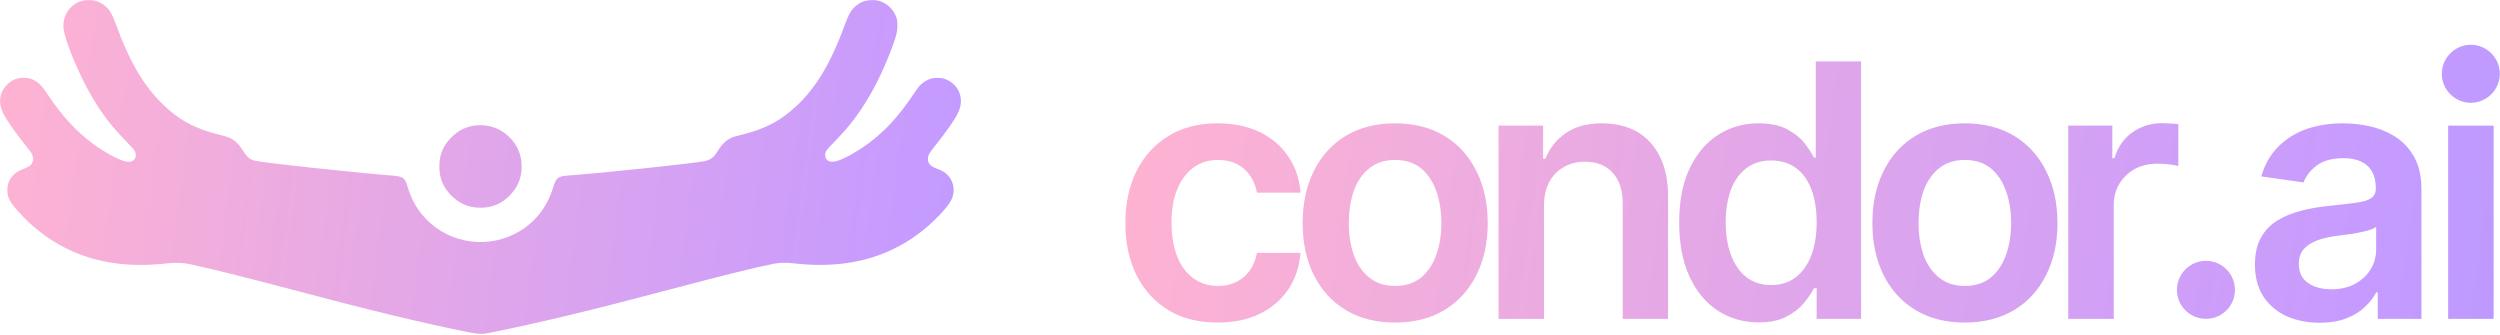
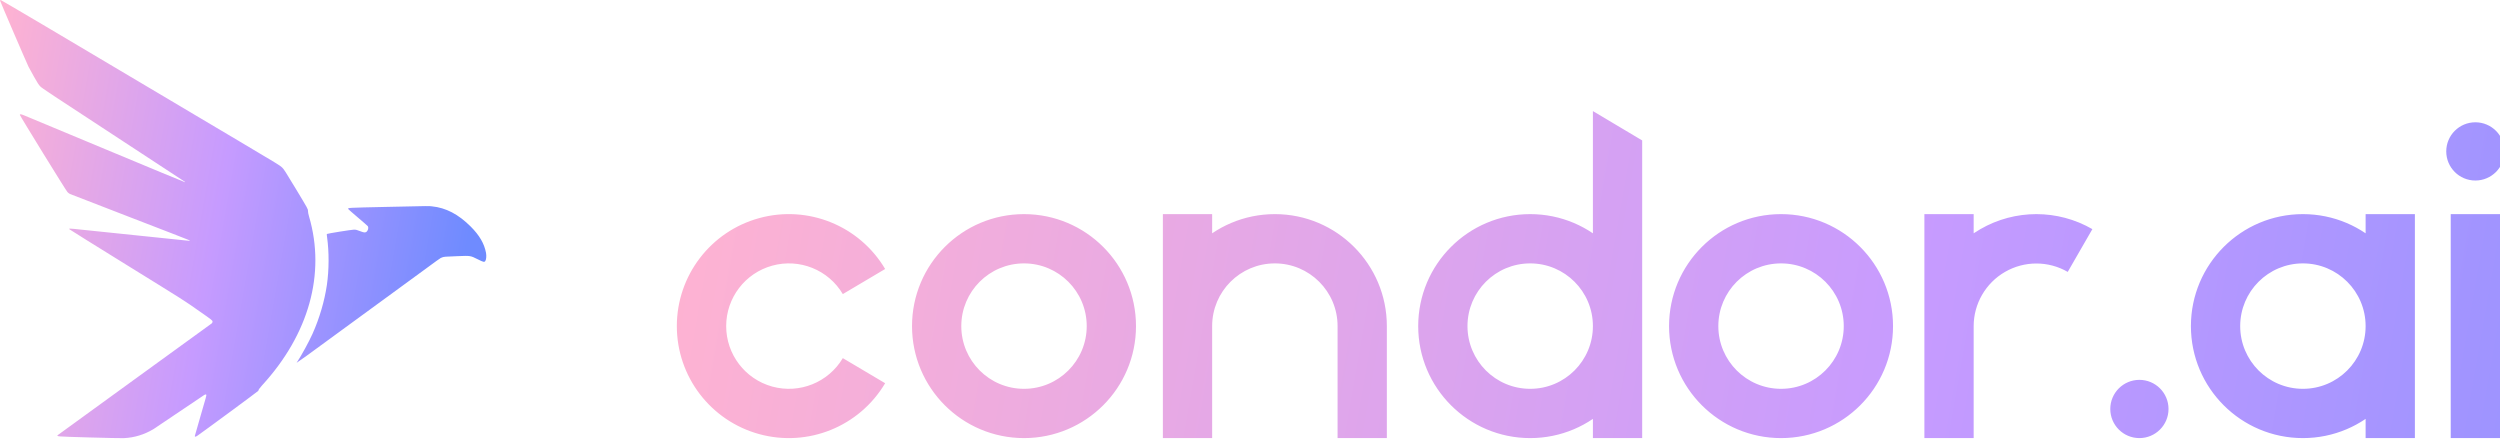
- <svg xmlns="http://www.w3.org/2000/svg" viewBox="0 0 1412.9 188.8" fill="url(#g)" role="img" aria-label="condor.ai">
+ <svg xmlns="http://www.w3.org/2000/svg" viewBox="0 0 1116.2 195.6" fill="url(#g)" role="img" aria-label="condor.ai">
  <defs>
-     <linearGradient id="g" gradientUnits="userSpaceOnUse" x1="0" y1="0" x2="1412.9" y2="188.8">
+     <linearGradient id="g" gradientUnits="userSpaceOnUse" x1="0" y1="0" x2="1116.2" y2="195.6">
      <stop offset="0" stop-color="#FFB3D1" />
      <stop offset="0.5" stop-color="#C69BFF" />
      <stop offset="1" stop-color="#6F8BFF" />
    </linearGradient>
  </defs>
-   <path fill-rule="evenodd" transform="scale(0.7379)" d="M   64.5   0.3 C   54.8   2,   48   10.8,   48.6   20.9 C   49.1   30,   60.2   56.9,   71.1   75.3 C   78.2   87.3,   86   97.4,   96.9   108.5 C   101.3   113.1,   102.6   114.5,   103.2   115.7 C   105.6   120.6,   102.3   124.8,   96.8   123.8 C   91.4   122.8,   80.2   116.8,   70.9   109.9 C   58.3   100.5,   47.9   89.2,   36.8   72.8 C   33.1   67.2,   31.5   65.3,   29.3   63.5 C   25.9   60.8,   22.5   59.6,   18   59.6 C   12.7   59.6,   9.1   61.2,   5.4   64.9 C   -0.7   70.9,   -1.6   79.1,   2.8   87.5 C   5.2   92.1,   12.1   102,   18   109.3 C   23.2   115.8,   23.5   116.2,   24.5   118.2 C   25.6   120.7,   25.7   122.7,   24.7   124.6 C   23.6   126.9,   22.2   127.8,   17   129.8 C   9.8   132.5,   5.6   138.3,   5.6   145.5 C   5.6   151.4,   7.5   154.9,   15.2   163.3 C   23.3   172.3,   34.4   181.2,   44.8   187.1 C   68.8   200.7,   95.8   205.4,   128.1   201.7 C   134.5   201,   139.7   201.2,   144.8   202.2 C   160.7   205.6,   183.5   211.2,   222.8   221.6 C   285   238.1,   318.3   246.1,   357.5   254.2 C   366.3   256,   369.2   256.1,   375.6   254.8 C   413.5   247.1,   450.5   238.3,   513.4   221.6 C   554.1   210.8,   581.4   204.1,   593.2   201.9 C   597.5   201.1,   601.9   201,   608   201.7 C   621.8   203.3,   634.8   203.3,   646.9   201.7 C   670.3   198.7,   691.1   189.6,   708.7   174.9 C   716.5   168.4,   724.5   159.9,   727.7   154.8 C   732.3   147.3,   730.9   138.1,   724.3   132.7 C   722.7   131.4,   720.7   130.3,   717.8   129.3 C   712.5   127.3,   710.7   125.3,   710.7   121.7 C   710.7   119,   711.6   117.3,   717   110.6 C   724.1   101.8,   730.7   92.4,   733.2   87.5 C   735.9   82.4,   736.6   77.6,   735.4   72.9 C   733.9   66.9,   728.7   61.7,   722.5   60.1 C   720.3   59.5,   715.7   59.5,   713.5   60.1 C   709.8   61.1,   706.5   63.2,   703.8   66.3 C   703.1   67.2,   701   70.1,   699.2   72.8 C   688.3   89,   678.2   100,   665.6   109.5 C   658.2   115.1,   647.9   121,   642   123 C   636.2   125,   632.3   123.5,   632   119.1 C   631.9   116.3,   632.6   115.1,   638.9   108.8 C   646.4   101,   649.8   97.1,   654.9   90.3 C   666.5   74.7,   676.6   55.1,   684.4   33.1 C   686.8   26.2,   687.3   24,   687.3   19.8 C   687.4   15.6,   687   14,   685.5   10.9 C   683.6   7.1,   680.4   3.9,   676.6   2 C   673.5   0.5,   671.9   0.1,   668   0.1 C   662.9   0.1,   659.3   1.4,   655.7   4.4 C   652   7.4,   650.2   10.6,   647   19.1 C   635.8   50,   623.4   69.9,   606.3   84.5 C   595.5   93.7,   584.5   99.1,   568.4   103.1 C   565.3   103.8,   562   104.8,   560.9   105.2 C   556.5   107.1,   553.3   110,   550.1   115.1 C   546.9   120.4,   544.4   122.4,   539.8   123.4 C   530.8   125.2,   463.7   132.3,   433.3   134.6 C   427.5   135.1,   425.6   136.8,   423.8   143.1 C   419.1   159.1,   408.8   171.8,   394.3   179.1 C   369.8   191.5,   340.1   185.1,   322.9   163.9 C   318   157.8,   314.6   151.1,   312.2   143.1 C   310.2   136,   308.8   135.1,   299.6   134.4 C   268.7   131.9,   202.6   124.8,   195.3   123.1 C   191.4   122.2,   189   120.2,   185.9   115.1 C   182.7   110,   179.5   107.1,   175.1   105.2 C   174   104.8,   170.7   103.8,   167.6   103.1 C   148.6   98.4,   136.3   91.5,   123.4   78.6 C   109.1   64.1,   99   46.6,   89   19.1 C   85.8   10.5,   83.9   7.3,   80.2   4.3 C   78.4   2.8,   75.3   1.2,   73.1   0.6 C   71.3   0.1,   66.4   -0.1,   64.5   0.3 M   365.1   96 C   357.4   96.7,   351.4   99.6,   345.7   105.2 C   339.3   111.6,   336.5   118.5,   336.5   127.5 C   336.5   136.5,   339.3   143.4,   345.7   149.8 C   352.1   156.1,   359.1   159.1,   368   159.1 C   376.9   159.1,   383.9   156.2,   390.3   149.8 C   396.6   143.4,   399.5   136.5,   399.5   127.5 C   399.6   117.2,   395   108.3,   386.5   101.9 C   380.7   97.5,   372.7   95.3,   365.1   96" />
-   <path transform="translate(635.9 25.2)" d="M  52.3   157.1L  52.3   157.1Q  36   157.1   24.3  150Q  12.6  142.8   6.3  130.1Q  0.1  117.4   0.1  100.9L  0.1  100.9Q  0.1  84.2   6.4  71.5Q  12.8  58.8   24.5  51.6Q  36.2  44.5   52.1  44.5L  52.1  44.5Q  65.5  44.5   75.8  49.3Q  86  54.2   92.1  63.1Q  98.2  71.9   99.1  83.7L  99.1  83.7L  74.5  83.7Q  73.5  78.4   70.7  74.2Q  67.9  70   63.3  67.6Q  58.8  65.2   52.5  65.2L  52.5  65.2Q  44.6  65.2   38.7  69.4Q  32.8  73.7   29.5  81.6Q  26.2  89.5   26.2  100.5L  26.2  100.5Q  26.2  111.6   29.4  119.7Q  32.6  127.8   38.6  132.1Q  44.5  136.4   52.5  136.4L  52.5  136.4Q  61  136.4   66.9  131.5Q  72.8  126.5   74.5  117.7L  74.5  117.7L  99.1  117.7Q  98.2  129.3   92.3  138.2Q  86.3  147.1   76.2  152.1Q  66   157.1   52.3   157.1ZM  152.5   157.1L  152.5   157.1Q  136.5   157.1   124.8  150.1Q  113.1  143.1   106.7  130.4Q  100.3  117.7   100.3  100.9L  100.3  100.9Q  100.3  84   106.7  71.3Q  113.1  58.5   124.8  51.5Q  136.5  44.5   152.5  44.5L  152.5  44.5Q  168.6  44.5   180.3  51.5Q  192  58.5   198.4  71.3Q  204.9  84   204.9  100.9L  204.9  100.9Q  204.9  117.7   198.4  130.4Q  192  143.1   180.3  150.1Q  168.6   157.1   152.5   157.1ZM  152.5  136.4L  152.5  136.4Q  161.4  136.4   167.2  131.7Q  172.9  127   175.8  118.9Q  178.7  110.8   178.7  100.9L  178.7  100.9Q  178.7  90.8   175.8  82.7Q  172.9  74.6   167.2  69.9Q  161.4  65.2   152.5  65.2L  152.5  65.2Q  143.8  65.2   138  69.9Q  132.1  74.6   129.2  82.7Q  126.4  90.8   126.4  100.9L  126.4  100.9Q  126.4  110.8   129.2  118.9Q  132.1  127   138  131.7Q  143.8  136.4   152.5  136.4ZM  236.7  91.1L  236.7  91.1L  236.7   155L  211   155L  211  45.8L  236.2  45.8L  236.2  64.5L  237.5  64.5Q  241.2  55.3   249.2  49.9Q  257.1  44.5   269.4  44.5L  269.4  44.5Q  280.8  44.5   289.2  49.2Q  297.6  54   302.2  63.3Q  306.8  72.5   306.8  85.6L  306.8  85.6L  306.8   155L  281.2   155L  281.2  89.6Q  281.2  78.6   275.5  72.4Q  269.8  66.2   259.9  66.2L  259.9  66.2Q  253.1  66.2   247.9  69.2Q  242.7  72.1   239.7  77.6Q  236.7  83.1   236.7  91.1ZM  358   157L  358   157Q  345.2   157   335  150.4Q  324.8  143.8   319  131.2Q  313.1  118.6   313.1  100.6L  313.1  100.6Q  313.1  82.3   319.1  69.8Q  325.1  57.3   335.3  50.9Q  345.4  44.5   358  44.5L  358  44.5Q  367.7  44.5   373.8  47.7Q  380  50.9   383.7  55.4Q  387.3  60   389.3  63.9L  389.3  63.9L  390.3  63.9L  390.3  9.5L  415.9  9.5L  415.9   155L  390.8   155L  390.8  137.7L  389.3  137.7Q  387.2  141.7   383.5  146.2Q  379.8  150.6   373.6  153.8Q  367.5   157   358   157ZM  365.1  135.9L  365.1  135.9Q  373.4  135.9   379.1  131.4Q  384.8  127   387.8  119Q  390.8  111.1   390.8  100.5L  390.8  100.5Q  390.8  89.9   387.9  82Q  384.9  74.1   379.2  69.8Q  373.4  65.5   365.1  65.5L  365.1  65.5Q  356.7  65.5   350.9  70Q  345.1  74.5   342.2  82.4Q  339.4  90.4   339.4  100.5L  339.4  100.5Q  339.4  110.7   342.3  118.7Q  345.2  126.7   350.9  131.3Q  356.7  135.9   365.1  135.9ZM  474.5   157.1L  474.5   157.1Q  458.5   157.1   446.8  150.1Q  435.1  143.1   428.7  130.4Q  422.3  117.7   422.3  100.9L  422.3  100.9Q  422.3  84   428.7  71.3Q  435.1  58.5   446.8  51.5Q  458.5  44.5   474.5  44.5L  474.5  44.5Q  490.5  44.5   502.3  51.5Q  514  58.5   520.4  71.3Q  526.9  84   526.9  100.9L  526.9  100.9Q  526.9  117.7   520.4  130.4Q  514  143.1   502.3  150.1Q  490.5   157.1   474.5   157.1ZM  474.5  136.4L  474.5  136.4Q  483.4  136.4   489.2  131.7Q  494.9  127   497.8  118.9Q  500.7  110.8   500.7  100.9L  500.7  100.9Q  500.7  90.8   497.8  82.7Q  494.9  74.6   489.2  69.9Q  483.4  65.2   474.5  65.2L  474.5  65.2Q  465.8  65.2   460  69.9Q  454.1  74.6   451.2  82.7Q  448.4  90.8   448.4  100.9L  448.4  100.9Q  448.4  110.8   451.2  118.9Q  454.1  127   460  131.7Q  465.8  136.4   474.5  136.4ZM  558.7   155L  533   155L  533  45.8L  557.9  45.8L  557.9  64.2L  559.1  64.2Q  562  54.6   569.4  49.5Q  576.7  44.4   586.1  44.4L  586.1  44.4Q  588.1  44.4   590.8  44.6Q  593.5  44.7   595.2  45L  595.2  45L  595.2  68.7Q  593.6  68.1   590.1  67.7Q  586.6  67.3   583.3  67.3L  583.3  67.3Q  576.2  67.3   570.6  70.3Q  565.1  73.4   561.9  78.6Q  558.7  83.9   558.7  90.9L  558.7  90.9L  558.7   155ZM  627.2   138.6C  627.2   147.7   619.9   155   610.8   155C  601.8   155   594.4   147.7   594.4   138.6C  594.4   129.6   601.8   122.2   610.8   122.2C  619.9   122.2   627.2   129.6   627.2   138.6ZM  675.1   157.2L  675.1   157.2Q  664.7   157.2   656.4  153.5Q  648.1  149.7   643.3  142.4Q  638.5  135.1   638.5  124.3L  638.5  124.3Q  638.5  115.2   641.9  109.1Q  645.3  103   651.2  99.4Q  657.1  95.8   664.6  93.9Q  672  92   679.9  91.2L  679.9  91.2Q  689.6  90.2   695.5  89.4Q  701.5  88.6   704.2  86.8Q  706.8  85.1   706.8  81.4L  706.8  81.4L  706.8  80.9Q  706.8  73   702.2  68.6Q  697.5  64.2   688.5  64.2L  688.5  64.2Q  679  64.2   673.5  68.3Q  668  72.4   666  77.9L  666  77.9L  642.1  74.5Q  644.9  64.6   651.5  57.9Q  658  51.2   667.4  47.8Q  676.9  44.5   688.3  44.5L  688.3  44.5Q  696.1  44.5   703.9  46.3Q  711.7  48.1   718.3  52.4Q  724.8  56.7   728.7  63.9Q  732.6  71.1   732.6  82L  732.6  82L  732.6   155L  707.9   155L  707.9  140L  707.1  140Q  704.8  144.5   700.5  148.4Q  696.3  152.4   690  154.8Q  683.7   157.2   675.1   157.2ZM  681.7  138.3L  681.7  138.3Q  689.5  138.3   695.1  135.2Q  700.8  132.1   703.9  127Q  707  121.9   707  115.8L  707  115.8L  707  103Q  705.8  104   702.9  104.9Q  700.1  105.7   696.5  106.4Q  692.9  107.1   689.4  107.5Q  685.9  108   683.4  108.3L  683.4  108.3Q  677.6  109.1   673.1  110.9Q  668.6  112.7   665.9  115.8Q  663.3  119   663.3  123.9L  663.3  123.9Q  663.3  131.1   668.5  134.7Q  673.6  138.3   681.7  138.3ZM  773.4   155L  747.7   155L  747.7  45.8L  773.4  45.8L  773.4   155ZM  776.9   16.5C  776.9   25.5   769.5   32.9   760.5   32.9C  751.5   32.9   744.1   25.5   744.1   16.5C  744.1   7.5   751.5   0.1   760.5   0.1C  769.5   0.1   776.9   7.5   776.9   16.5Z" />
+   <path fill-rule="evenodd" transform="scale(0.1979)" d="M   0.2   1.5 C   0.2   2.8,   59.3   140.2,   64.3   150.5 C   65.8   153.4,   71.3   163.6,   76.7   173.1 C   84.7   187.3,   87.3   191.2,   90.8   194.9 C   94.6   198.9,   114.9   212.3,   255.5   304.2 C   343.7   361.8,   416.3   409.4,   416.8   409.9 C   417.3   410.4,   417.6   410.9,   417.4   411.1 C   417.2   411.3,   336.9   378.1,   239   337.2 C   141.1   296.4,   57.8   261.7,   54   260.1 C   47.1   257.3,   44.8   257.1,   44.8   259.2 C   44.8   261.1,   148.9   430,   152.1   433.2 C   153.7   434.9,   156.2   436.8,   157.6   437.5 C   159   438.2,   220.3   462,   293.7   490.2 C   367.1   518.5,   427.4   541.8,   427.8   542.2 C   429   543.3,   427.6   543.5,   421.8   542.8 C   417.1   542.3,   313.2   531.5,   167   516.4 C   156.6   515.3,   155.4   515.4,   156.5   517.2 C   156.9   517.8,   213.9   553.3,   283.2   596.2 C   422.2   682.2,   413.6   676.7,   449.8   702.1 C   479.1   722.5,   479.5   722.9,   479.5   725.8 C   479.5   727.2,   478.9   728.4,   477.7   729.6 C   476.7   730.5,   398.6   787.1,   304.2   855.4 C   209.8   923.7,   131.8   980.3,   130.9   981.2 C   127   984.9,   124.8   984.7,   200.6   986.9 C   238.7   988,   274   988.7,   279   988.5 C   303.1   987.5,   326.1   980.4,   347.2   967.5 C   351.6   964.8,   450.5   898.3,   456.8   893.8 C   462.1   890,   464.2   889.2,   465.3   890.4 C   466.2   891.3,   464.9   896.3,   452.9   936.9 C   445.5   962,   439.5   983,   439.5   983.7 C   439.5   986,   441.5   985.7,   445.8   982.7 C   464.4   969.7,   582.8   882.4,   582.8   881.7 C   582.8   879.6,   585.7   875.5,   591.2   869.5 C   696.9   754.2,   735   617.6,   697.4   489 C   695.6   482.7,   694.8   478.8,   694.8   475.8 C   694.8   471.5,   694.8   471.5,   668   427 C   643.6   386.6,   640.7   382,   636.5   377.9 C   632.2   373.6,   624.8   369.1,   541.2   319.5 C   426   251.2,   254.6   149.5,   248.5   145.8 C   188   109.5,   3.3   0.5,   2   0.3 C   0.5   0,   0.2   0.1,   0.2   1.5 M   871.6   466.8 C   782.2   468.8,   784.5   468.6,   785.7   471.7 C   785.9   472.2,   795.7   480.8,   807.4   490.7 C   819.2   500.7,   829.3   509.5,   829.8   510.3 C   831.2   512.3,   831.1   516.4,   829.5   519.5 C   827.1   524.3,   823.5   525.5,   818.1   523.5 C   803.7   518.2,   803.5   518.1,   798.3   518.1 C   793   518.2,   738.4   526.9,   737.4   527.9 C   737.2   528.2,   737.3   531.5,   737.9   535.1 C   742.6   568.5,   742.4   608.6,   737.5   642.8 C   732.2   679,   720.7   718.2,   705.2   752.8 C   697.3   770.5,   679.9   802.4,   670.6   816.3 C   667.6   820.7,   651.7   832.2,   904.2   647.5 C   998.9   578.1,   992.8   582.5,   997.3   580.8 C   1001.8   579.1,   1003.3   579,   1032.6   577.9 C   1061.9   576.7,   1061   576.6,   1078.3   585.2 C   1090.4   591.3,   1092.6   591.8,   1094.7   589.1 C   1097   586.2,   1097.8   577.5,   1096.5   570.5 C   1092.6   549.6,   1081.8   531,   1061.9   511.1 C   1034   483.3,   1006.1   468.7,   974.3   465.5 C   966.1   464.7,   975.6   464.5,   871.6   466.8" />
+   <path transform="translate(302.2 49.6)" d="M93 121.5A50 50 0 1 1 93 70.5L74.1 81.7A28 28 0 1 0 74.1 110.3ZM105 96A50 50 0 1 1 205 96A50 50 0 1 1 105 96ZM127 96A28 28 0 1 0 183 96A28 28 0 1 0 127 96ZM217 46H239V146H217ZM217 96A50 50 0 0 1 317 96L295 96A28 28 0 0 0 239 96ZM295 96H317V146H295ZM331 96A50 50 0 1 1 431 96A50 50 0 1 1 331 96ZM353 96A28 28 0 1 0 409 96A28 28 0 1 0 353 96ZM409 0L431 13.1V146H409ZM443 96A50 50 0 1 1 543 96A50 50 0 1 1 443 96ZM465 96A28 28 0 1 0 521 96A28 28 0 1 0 465 96ZM557 46H579V146H557ZM557 96A50 50 0 0 1 632 52.7L621 71.8A28 28 0 0 0 579 96ZM640 133A13 13 0 1 1 666 133A13 13 0 1 1 640 133ZM676 96A50 50 0 1 1 776 96A50 50 0 1 1 676 96ZM698 96A28 28 0 1 0 754 96A28 28 0 1 0 698 96ZM754 46H776V146H754ZM792 46H814V146H792ZM790 18A13 13 0 1 1 816 18A13 13 0 1 1 790 18Z" />
</svg>
